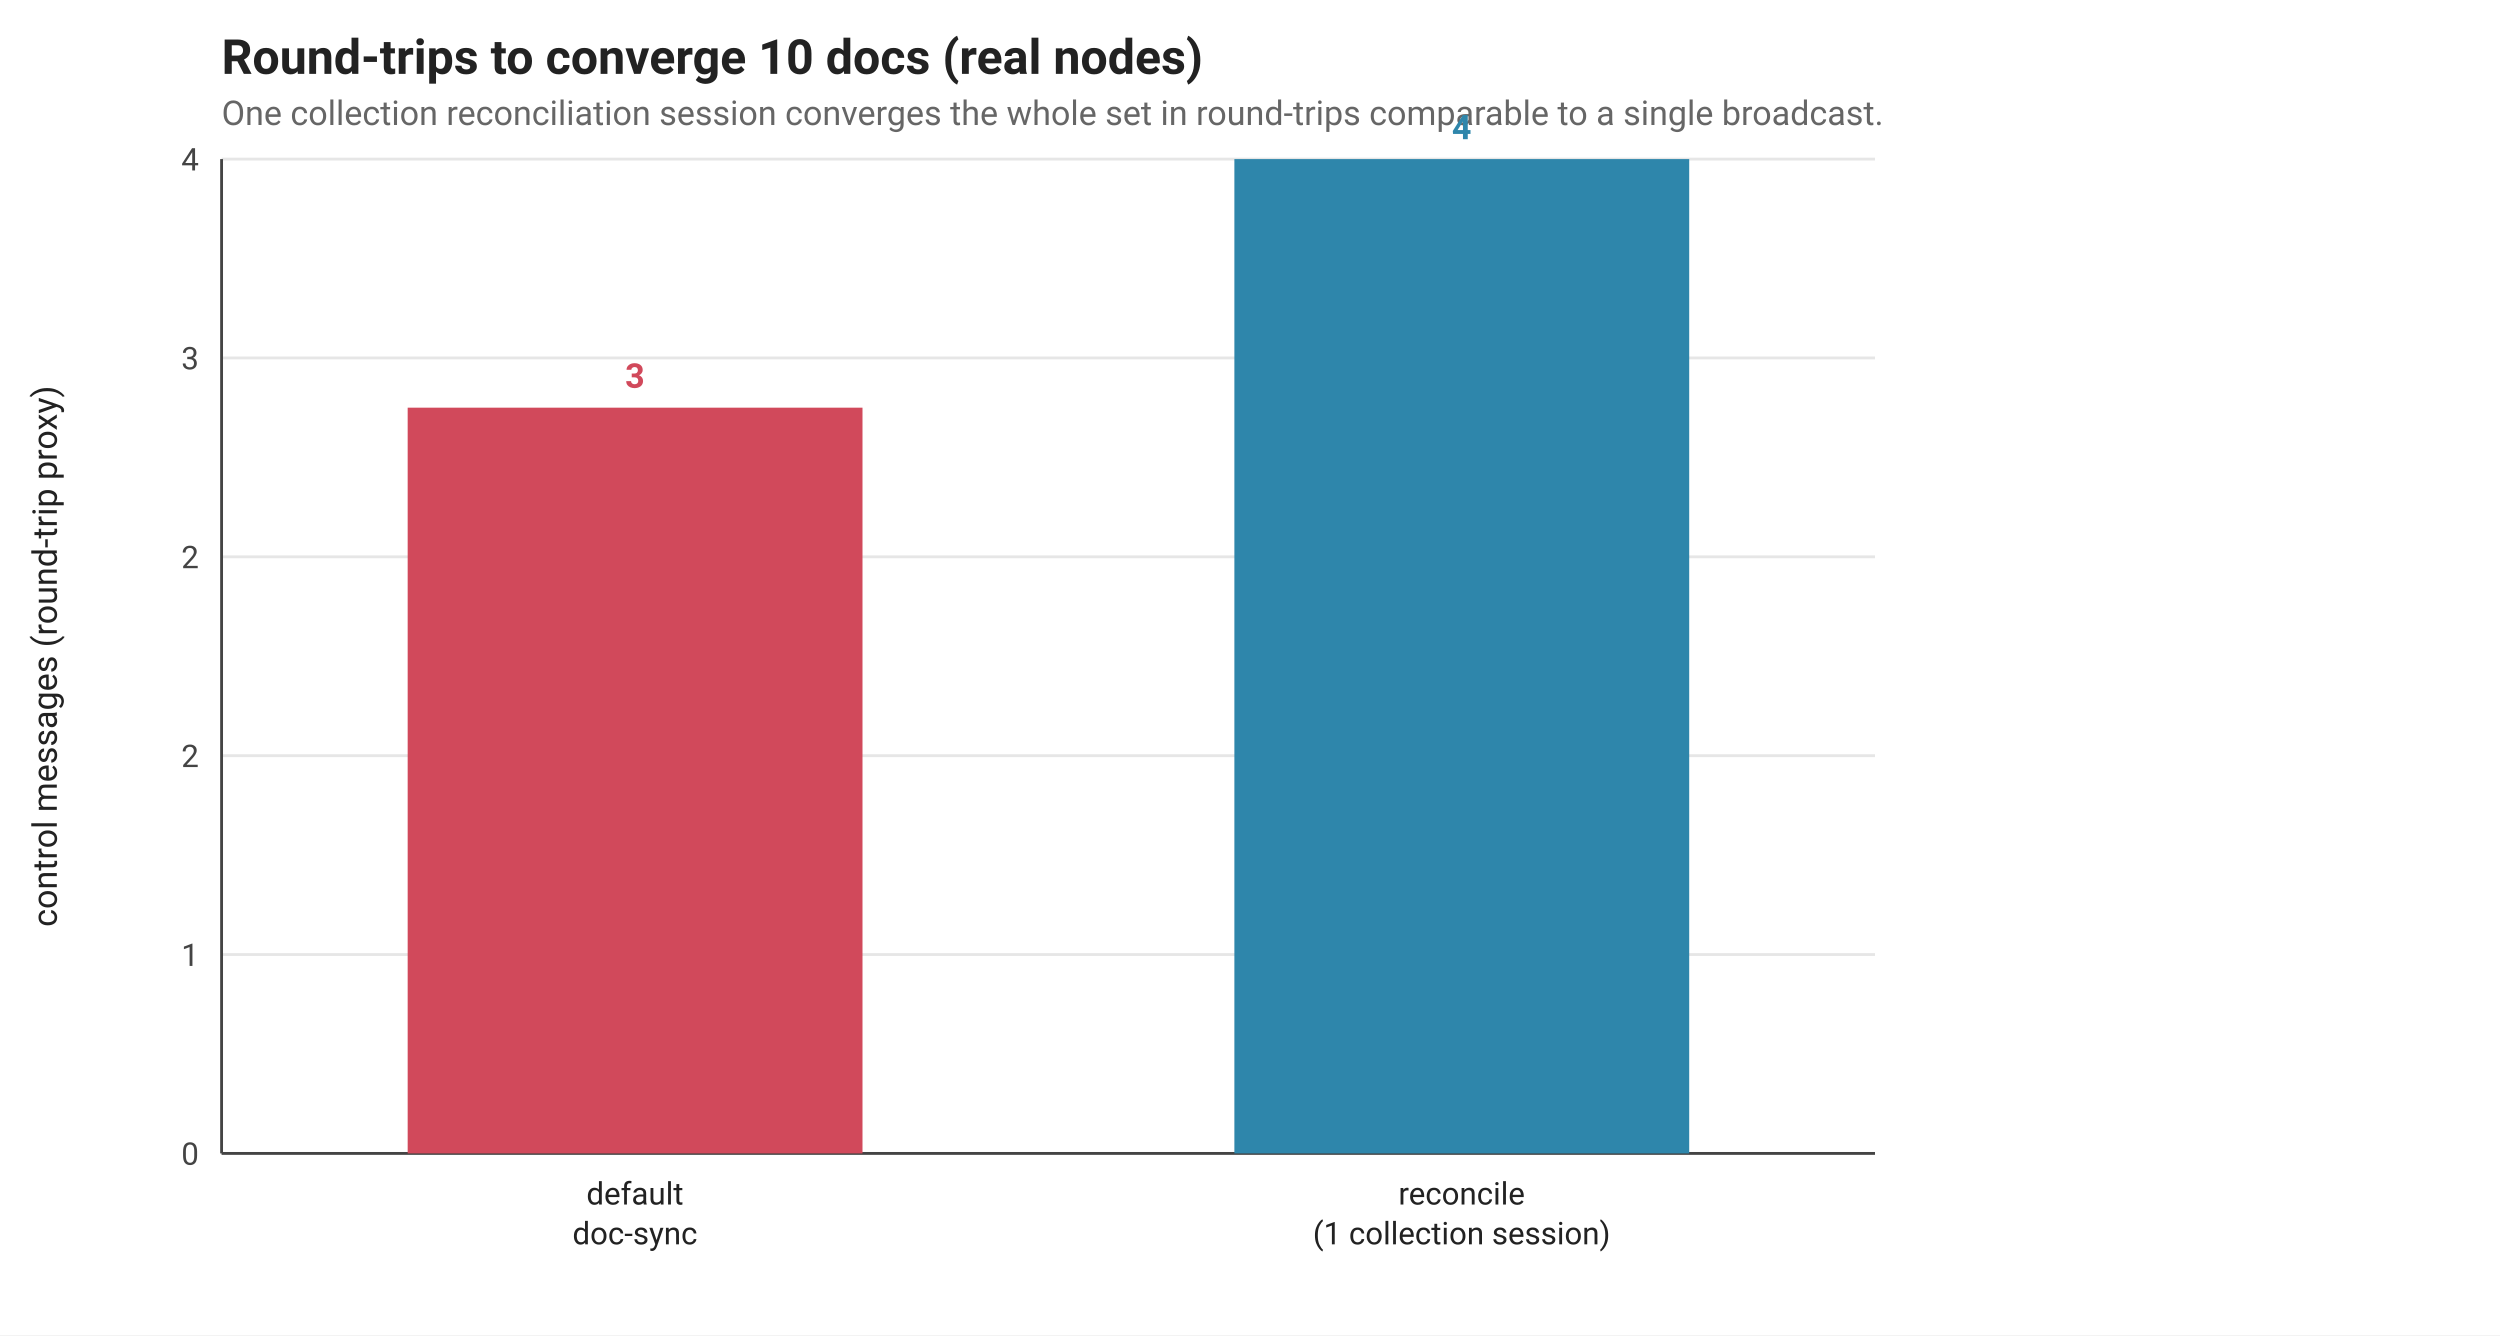
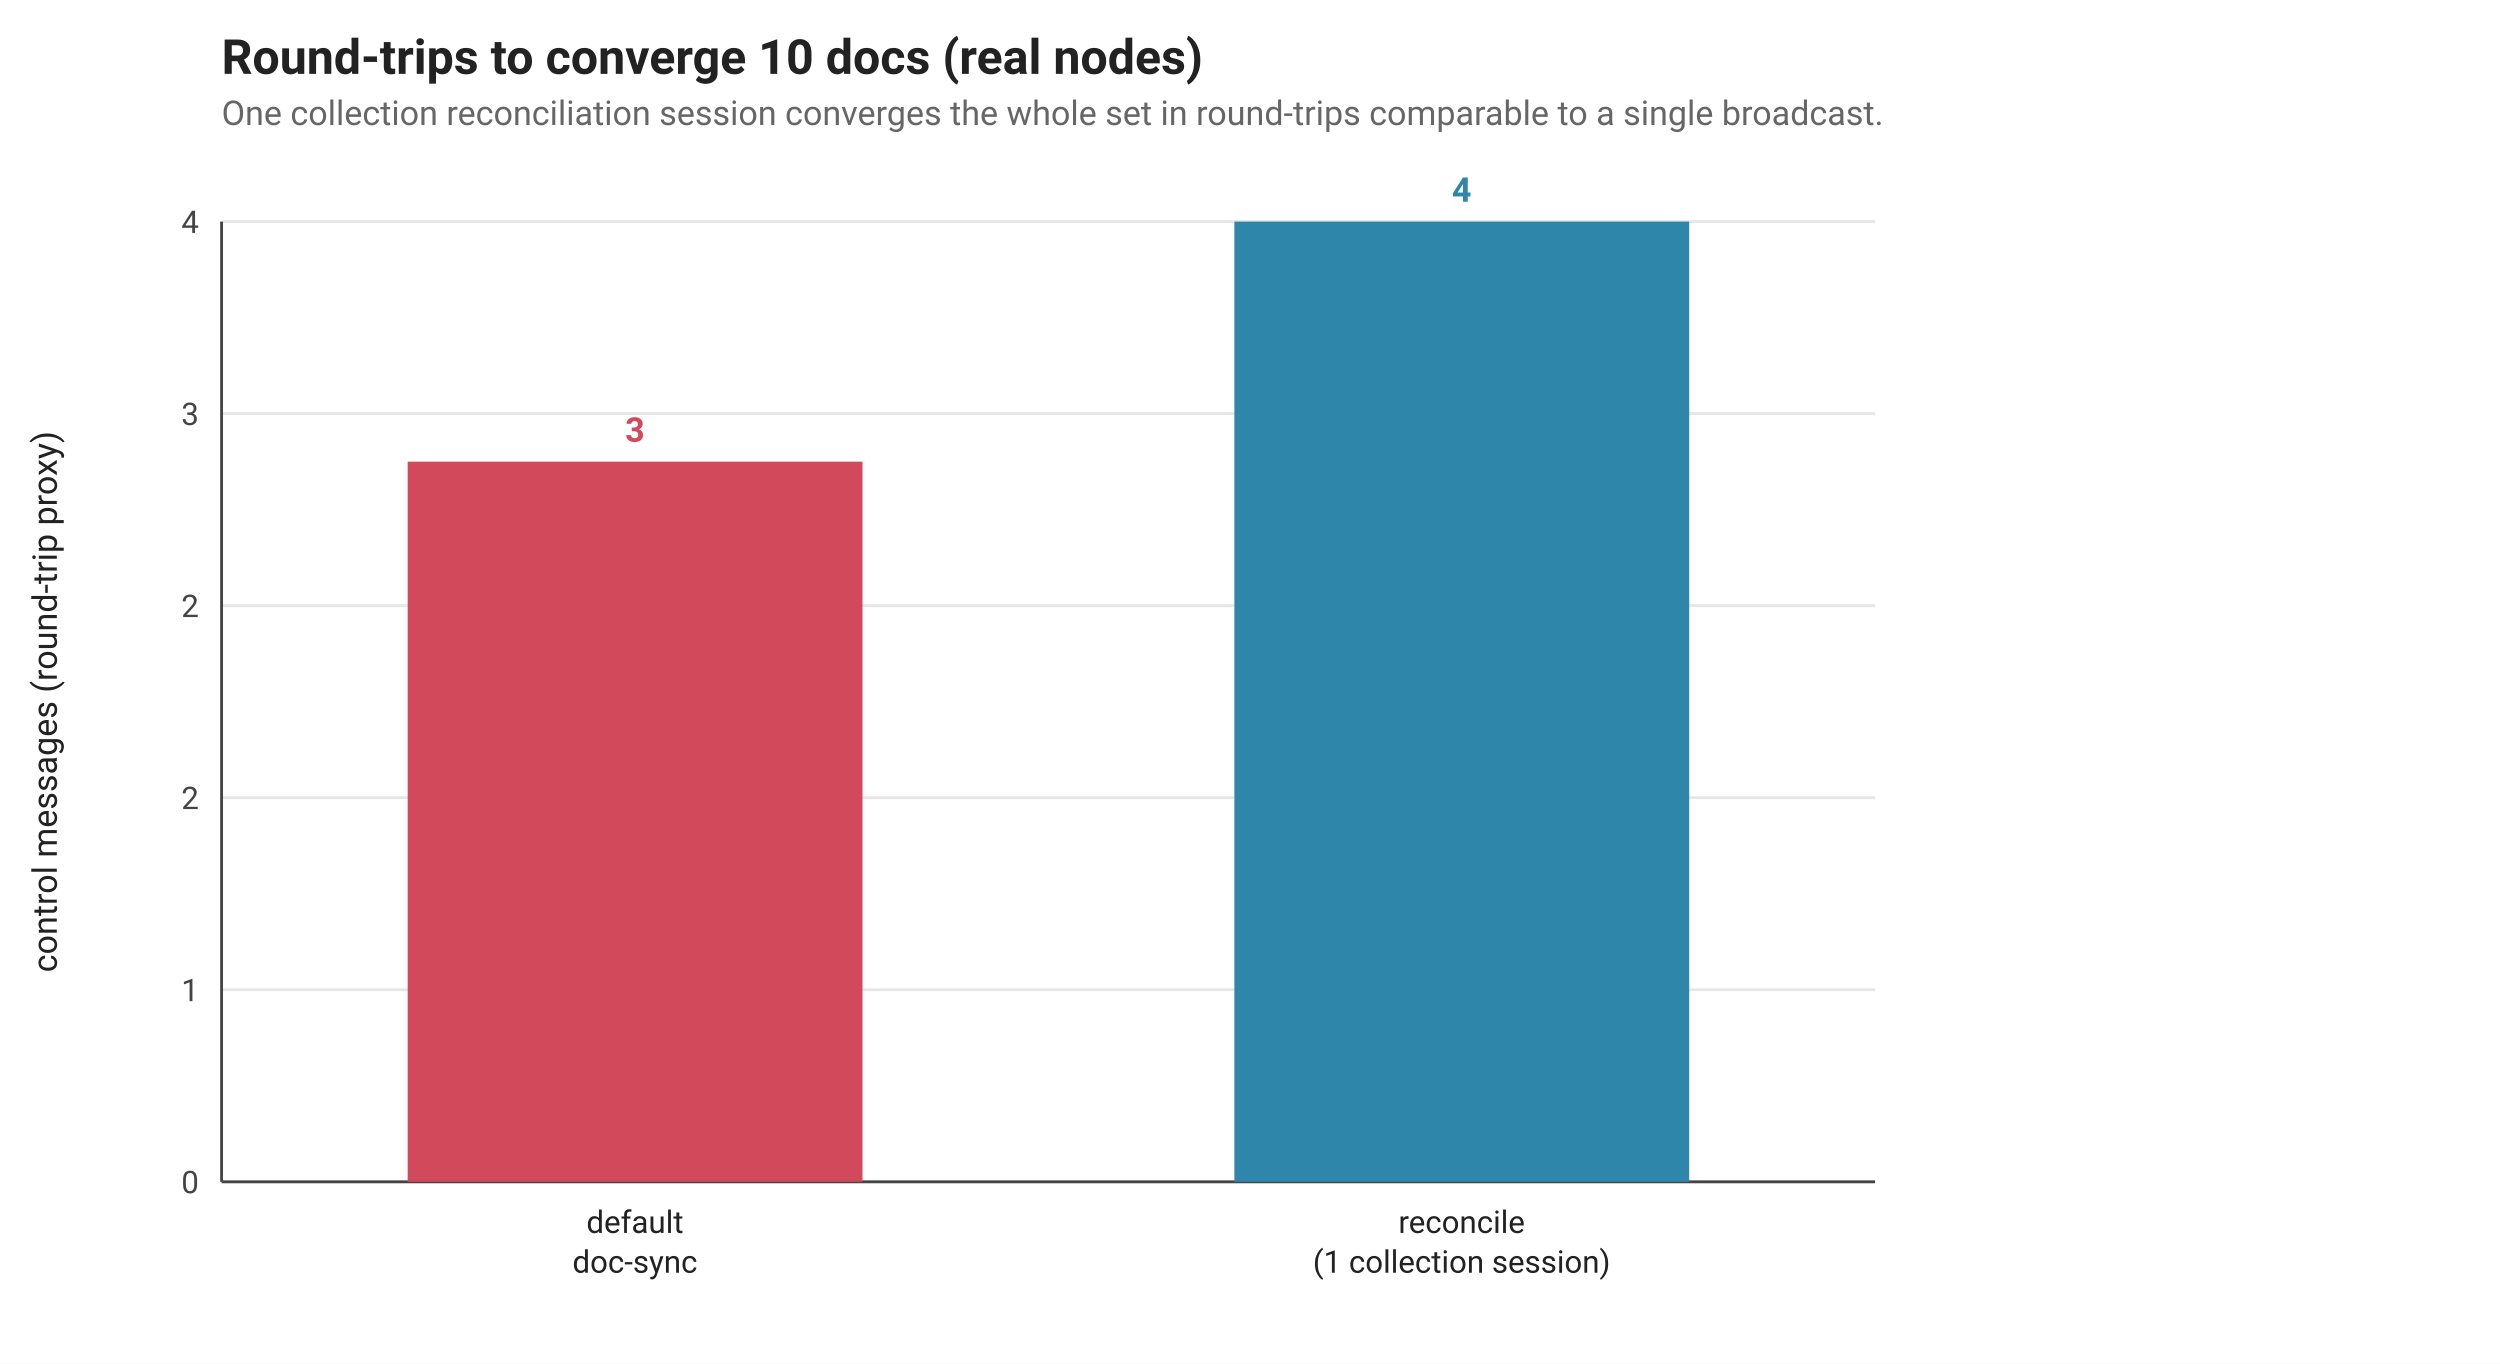
- <svg xmlns="http://www.w3.org/2000/svg" width="880" height="470" viewBox="0 0 880 470" font-family="-apple-system,Segoe UI,Roboto,sans-serif">
-   <rect width="880" height="470" fill="white" />
+ <svg xmlns="http://www.w3.org/2000/svg" width="880" height="480" viewBox="0 0 880 480" font-family="-apple-system,Segoe UI,Roboto,sans-serif">
+   <rect width="880" height="480" fill="white" />
  <text x="78" y="26" font-size="17" font-weight="700" fill="#222222">Round-trips to converge 10 docs (real nodes)</text>
  <text x="78" y="44" font-size="12" fill="#666">One collection reconciliation session converges the whole set in round-trips comparable to a single broadcast.</text>
-   <line x1="78" y1="406.0" x2="660" y2="406.0" stroke="#e6e6e6" />
-   <text x="70" y="410.0" font-size="11" fill="#444444" text-anchor="end">0</text>
-   <line x1="78" y1="336.0" x2="660" y2="336.0" stroke="#e6e6e6" />
-   <text x="70" y="340.0" font-size="11" fill="#444444" text-anchor="end">1</text>
-   <line x1="78" y1="266.0" x2="660" y2="266.0" stroke="#e6e6e6" />
-   <text x="70" y="270.0" font-size="11" fill="#444444" text-anchor="end">2</text>
-   <line x1="78" y1="196.0" x2="660" y2="196.0" stroke="#e6e6e6" />
-   <text x="70" y="200.0" font-size="11" fill="#444444" text-anchor="end">2</text>
-   <line x1="78" y1="126.0" x2="660" y2="126.0" stroke="#e6e6e6" />
-   <text x="70" y="130.0" font-size="11" fill="#444444" text-anchor="end">3</text>
-   <line x1="78" y1="56.0" x2="660" y2="56.0" stroke="#e6e6e6" />
-   <text x="70" y="60.0" font-size="11" fill="#444444" text-anchor="end">4</text>
-   <line x1="78" y1="56" x2="78" y2="406" stroke="#444444" />
-   <line x1="78" y1="406" x2="660" y2="406" stroke="#444444" />
-   <text x="20" y="231" font-size="12" fill="#222222" text-anchor="middle" transform="rotate(-90 20 231)">control messages (round-trip proxy)</text>
-   <rect x="143.5" y="143.5" width="160.1" height="262.5" fill="#d1495b" />
-   <text x="223.5" y="136.5" font-size="12" font-weight="600" fill="#d1495b" text-anchor="middle">3</text>
-   <text x="223.5" y="424.0" font-size="11" fill="#222222" text-anchor="middle">default</text>
-   <text x="223.5" y="438.0" font-size="11" fill="#222222" text-anchor="middle">doc-sync</text>
-   <rect x="434.5" y="56.0" width="160.1" height="350.0" fill="#2e86ab" />
-   <text x="514.5" y="49.0" font-size="12" font-weight="600" fill="#2e86ab" text-anchor="middle">4</text>
-   <text x="514.5" y="424.0" font-size="11" fill="#222222" text-anchor="middle">reconcile</text>
-   <text x="514.5" y="438.0" font-size="11" fill="#222222" text-anchor="middle">(1 collection session)</text>
+   <line x1="78" y1="416.0" x2="660" y2="416.0" stroke="#e6e6e6" />
+   <text x="70" y="420.0" font-size="11" fill="#444444" text-anchor="end">0</text>
+   <line x1="78" y1="348.4" x2="660" y2="348.4" stroke="#e6e6e6" />
+   <text x="70" y="352.4" font-size="11" fill="#444444" text-anchor="end">1</text>
+   <line x1="78" y1="280.8" x2="660" y2="280.8" stroke="#e6e6e6" />
+   <text x="70" y="284.8" font-size="11" fill="#444444" text-anchor="end">2</text>
+   <line x1="78" y1="213.2" x2="660" y2="213.2" stroke="#e6e6e6" />
+   <text x="70" y="217.2" font-size="11" fill="#444444" text-anchor="end">2</text>
+   <line x1="78" y1="145.6" x2="660" y2="145.6" stroke="#e6e6e6" />
+   <text x="70" y="149.6" font-size="11" fill="#444444" text-anchor="end">3</text>
+   <line x1="78" y1="78.0" x2="660" y2="78.0" stroke="#e6e6e6" />
+   <text x="70" y="82.0" font-size="11" fill="#444444" text-anchor="end">4</text>
+   <line x1="78" y1="78" x2="78" y2="416" stroke="#444444" />
+   <line x1="78" y1="416" x2="660" y2="416" stroke="#444444" />
+   <text x="20" y="247" font-size="12" fill="#222222" text-anchor="middle" transform="rotate(-90 20 247)">control messages (round-trip proxy)</text>
+   <rect x="143.5" y="162.5" width="160.1" height="253.5" fill="#d1495b" />
+   <text x="223.5" y="155.5" font-size="12" font-weight="600" fill="#d1495b" text-anchor="middle">3</text>
+   <text x="223.5" y="434.0" font-size="11" fill="#222222" text-anchor="middle">default</text>
+   <text x="223.5" y="448.0" font-size="11" fill="#222222" text-anchor="middle">doc-sync</text>
+   <rect x="434.5" y="78.0" width="160.1" height="338.0" fill="#2e86ab" />
+   <text x="514.5" y="71.0" font-size="12" font-weight="600" fill="#2e86ab" text-anchor="middle">4</text>
+   <text x="514.5" y="434.0" font-size="11" fill="#222222" text-anchor="middle">reconcile</text>
+   <text x="514.5" y="448.0" font-size="11" fill="#222222" text-anchor="middle">(1 collection session)</text>
</svg>
